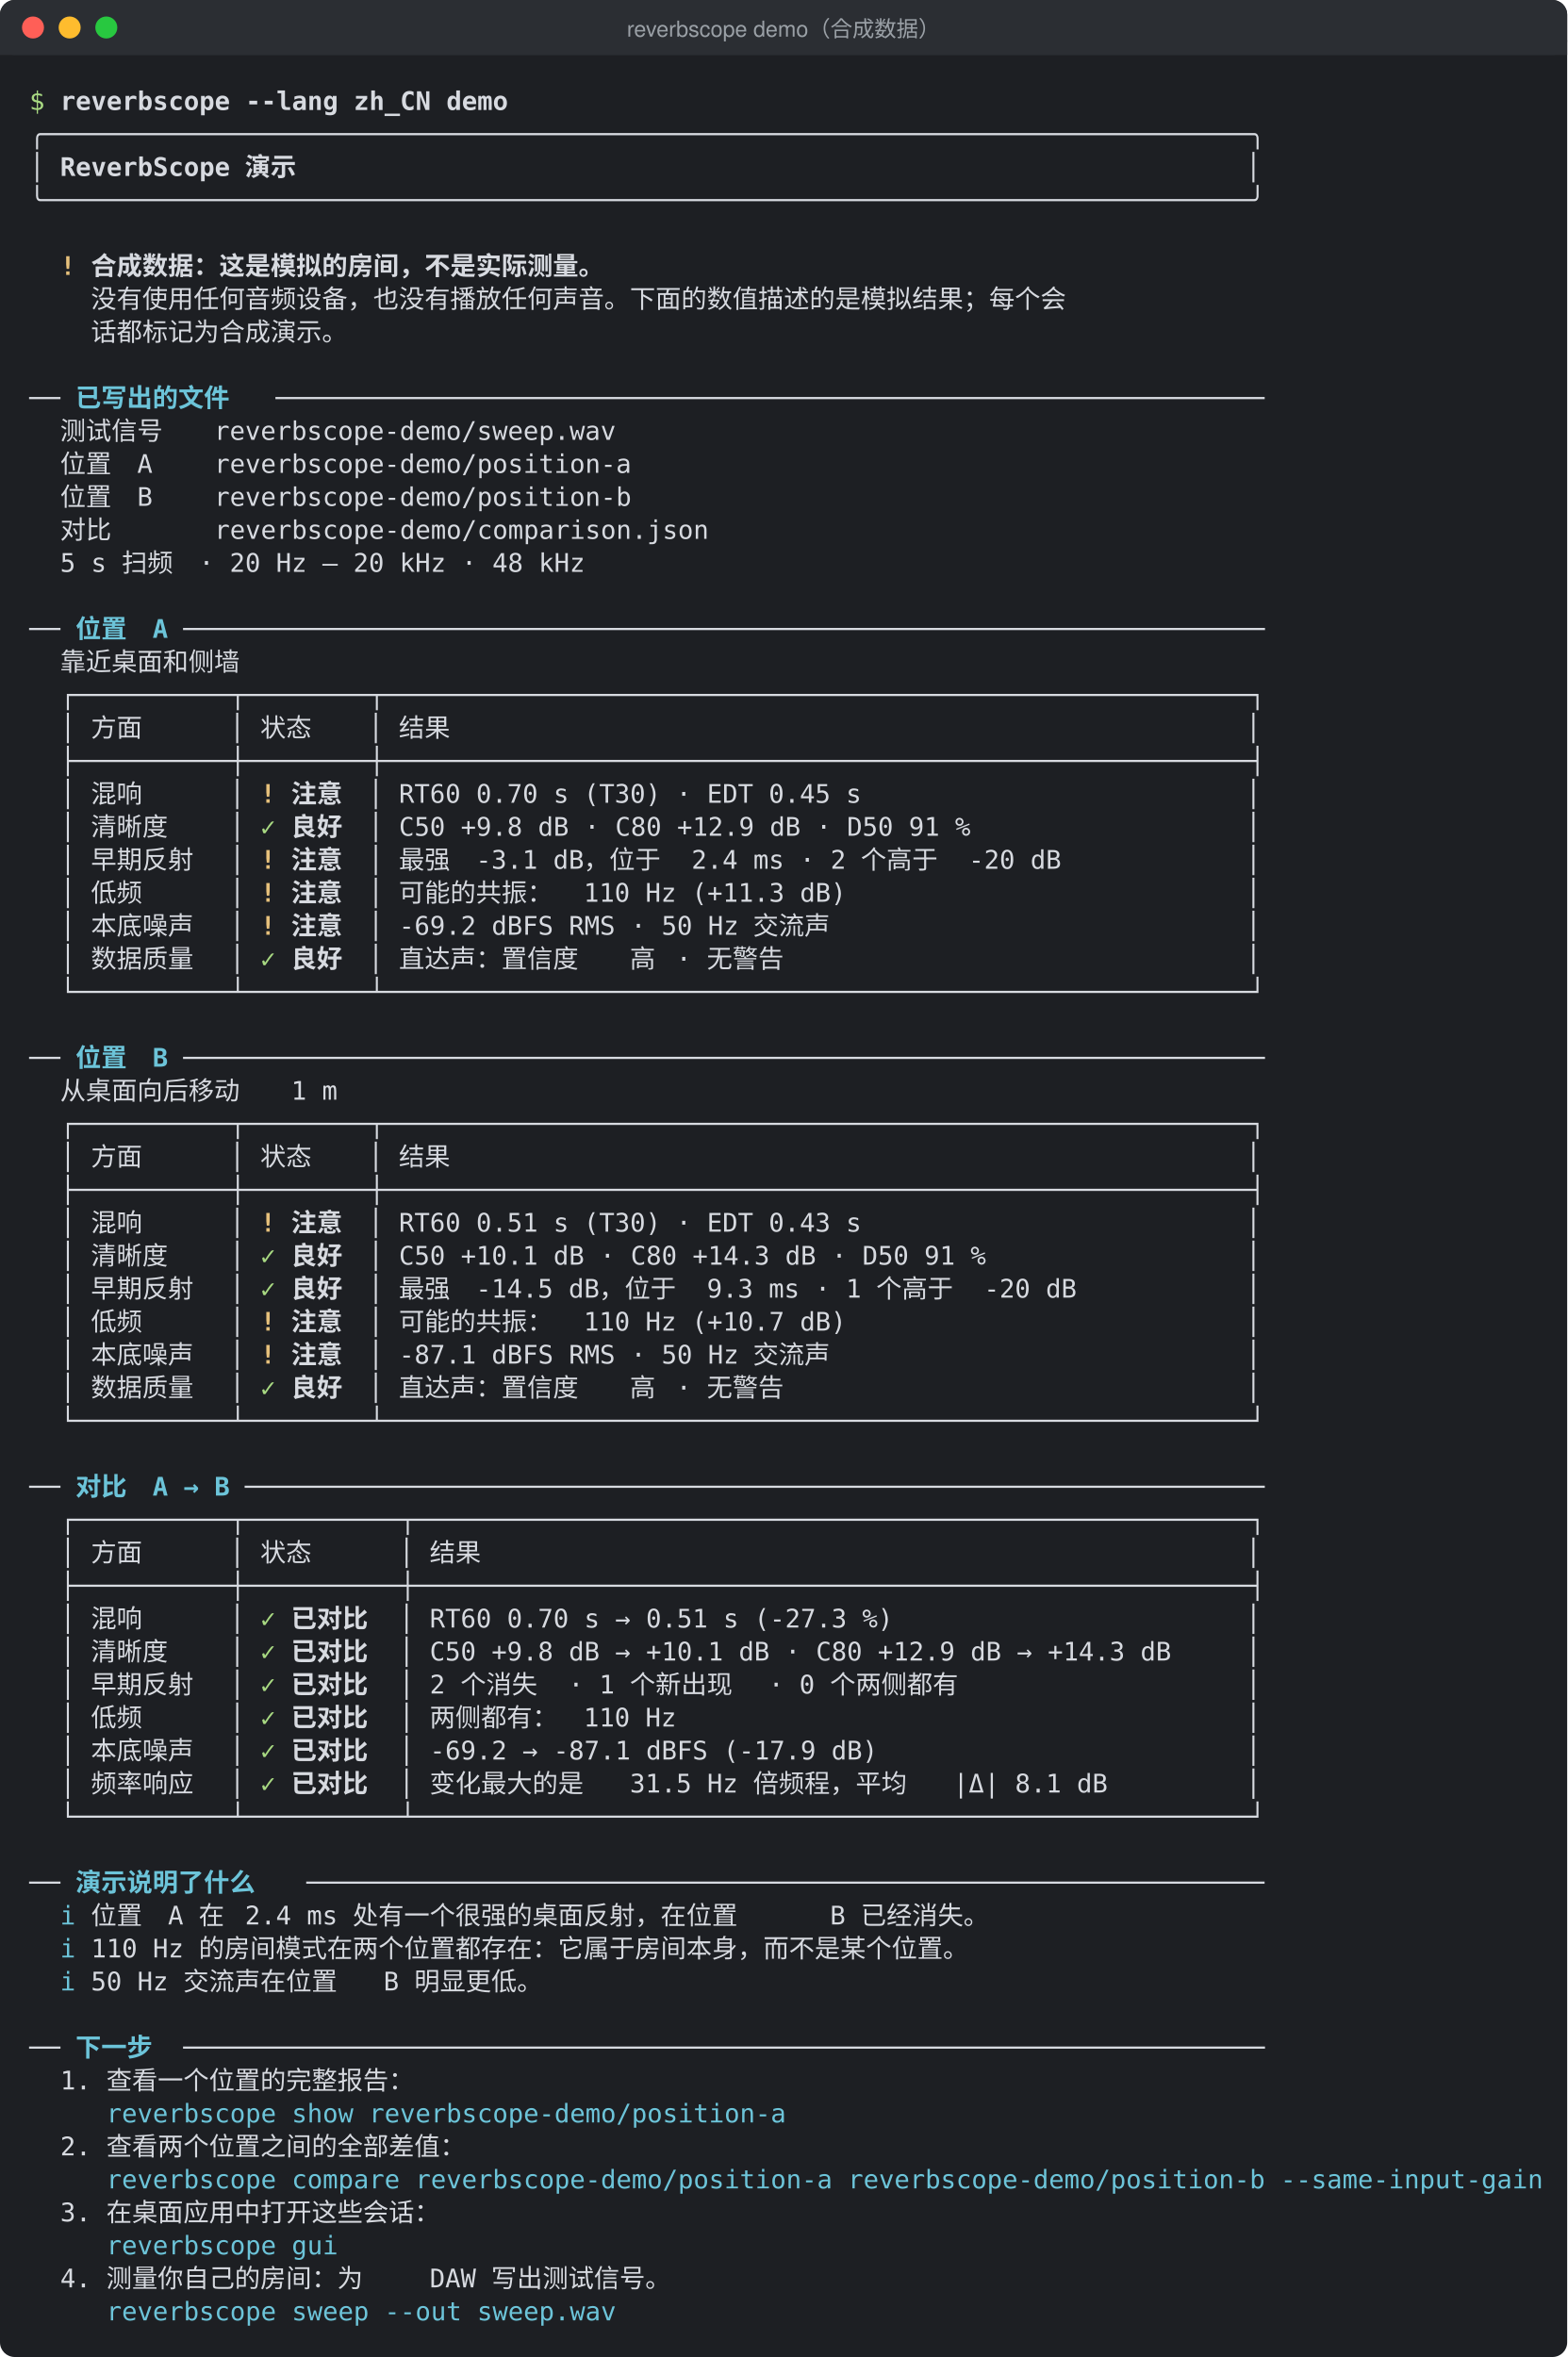
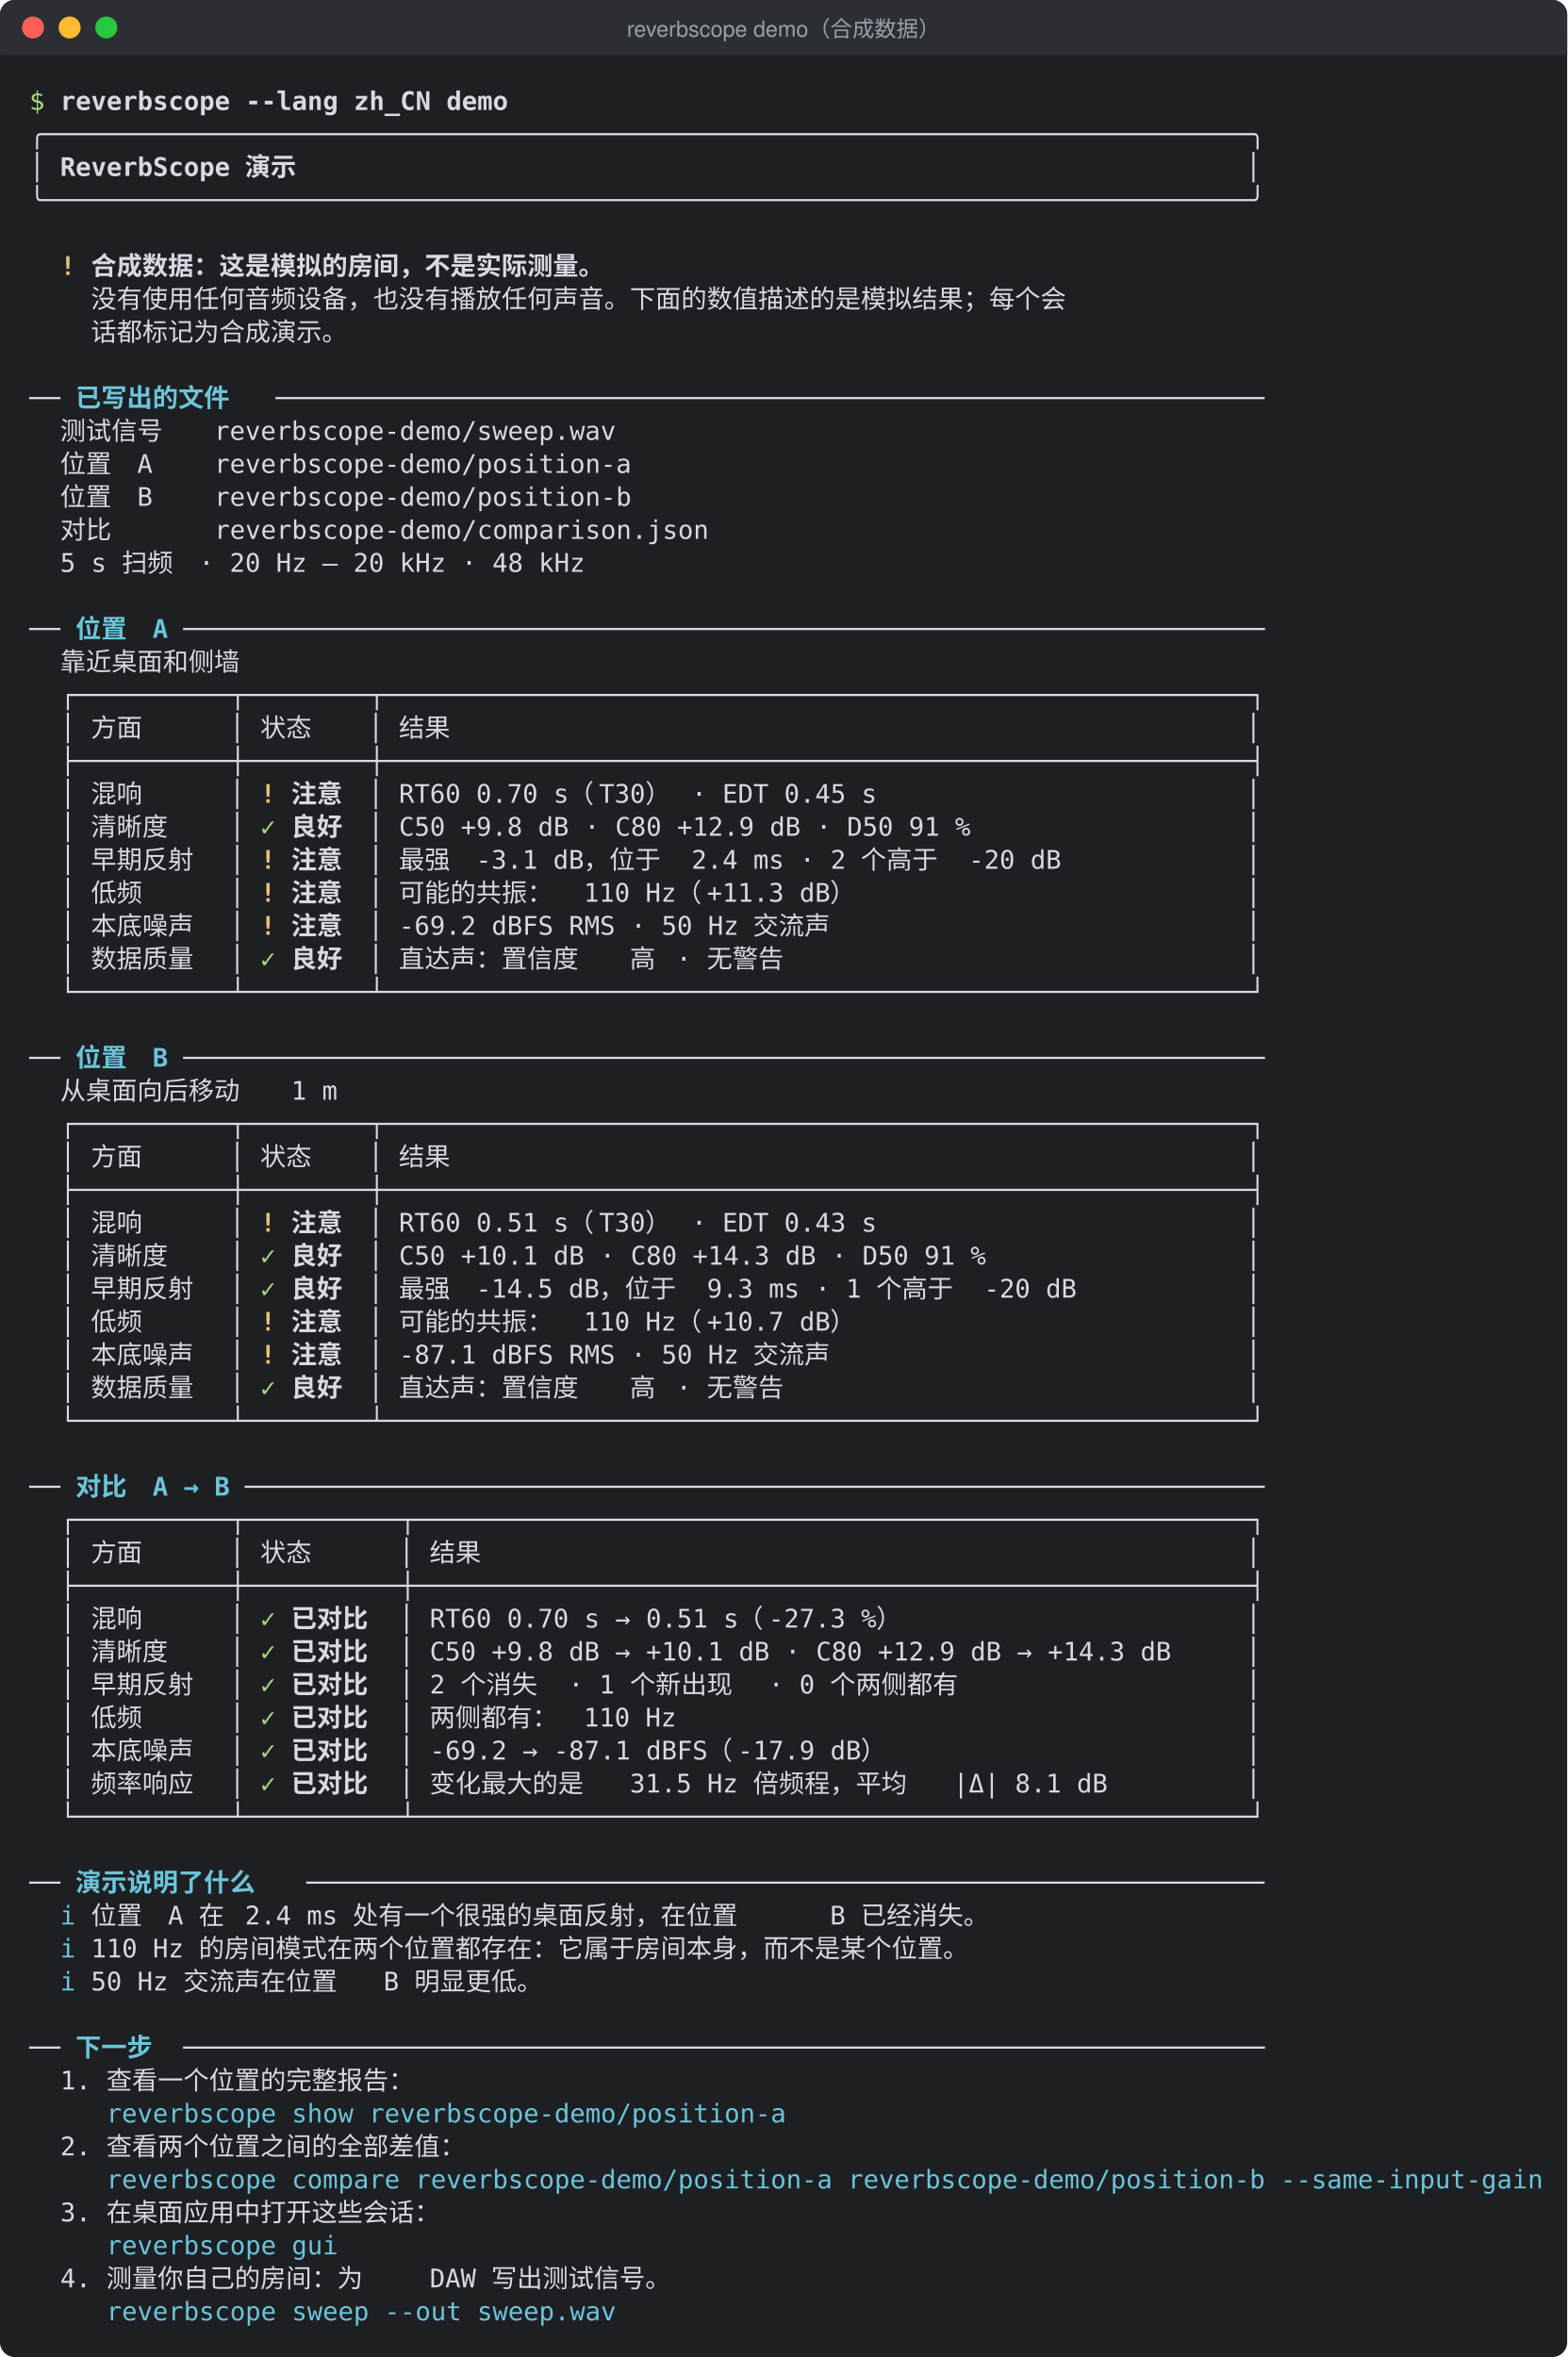
<svg xmlns="http://www.w3.org/2000/svg" width="855" height="1286" viewBox="0 0 855 1286" role="img" aria-label="reverbscope demo（合成数据）">
  <rect width="855" height="1286" rx="8" fill="#1d1f23" />
  <rect width="855" height="30" rx="8" fill="#2b2e33" />
  <rect y="22" width="855" height="8" fill="#2b2e33" />
  <circle cx="18" cy="15" r="6" fill="#ff5f57" />
  <circle cx="38" cy="15" r="6" fill="#febc2e" />
  <circle cx="58" cy="15" r="6" fill="#28c840" />
  <text x="427.5" y="20" text-anchor="middle" fill="#9aa0a6" font-family="Helvetica, Arial, sans-serif" font-size="12">reverbscope demo（合成数据）</text>
  <g font-family="DejaVu Sans Mono, Menlo, Consolas, Noto Sans Mono CJK SC, monospace" font-size="14" fill="#d7dae0">
    <text x="16" y="60" xml:space="preserve">
      <tspan x="16.0" fill="#a8d982">$</tspan>
      <tspan x="24.4"> </tspan>
      <tspan x="32.8" font-weight="bold">reverbscope --lang zh_CN demo</tspan>
    </text>
    <text x="16" y="78" xml:space="preserve">
      <tspan x="16.0" opacity="0.62">╭──────────────────────────────────────────────────────────────────────────────╮</tspan>
    </text>
    <text x="16" y="96" xml:space="preserve">
      <tspan x="16.0" opacity="0.62">│</tspan>
      <tspan x="24.4"> </tspan>
      <tspan x="32.8" font-weight="bold">ReverbScope </tspan>
      <tspan x="133.6" font-weight="bold">演示</tspan>
      <tspan x="167.2">                                                             </tspan>
      <tspan x="679.6" opacity="0.62">│</tspan>
    </text>
    <text x="16" y="114" xml:space="preserve">
      <tspan x="16.0" opacity="0.62">╰──────────────────────────────────────────────────────────────────────────────╯</tspan>
    </text>
    <text x="16" y="132" xml:space="preserve" />
    <text x="16" y="150" xml:space="preserve">
      <tspan x="16.0">  </tspan>
      <tspan x="32.8" font-weight="bold" fill="#e6c07b">!</tspan>
      <tspan x="41.2"> </tspan>
      <tspan x="49.6" font-weight="bold">合成数据：这是模拟的房间，不是实际测量。</tspan>
    </text>
    <text x="16" y="168" xml:space="preserve">
      <tspan x="16.0">    </tspan>
      <tspan x="49.6">没有使用任何音频设备，也没有播放任何声音。下面的数值描述的是模拟结果；每个会</tspan>
    </text>
    <text x="16" y="186" xml:space="preserve">
      <tspan x="16.0">    </tspan>
      <tspan x="49.6">话都标记为合成演示。</tspan>
    </text>
    <text x="16" y="204" xml:space="preserve" />
    <text x="16" y="222" xml:space="preserve">
      <tspan x="16.0" opacity="0.62">──</tspan>
      <tspan x="32.8"> </tspan>
      <tspan x="41.2" font-weight="bold" fill="#6cc4d9">已写出的文件</tspan>
      <tspan x="142.0"> </tspan>
      <tspan x="150.4" opacity="0.62">────────────────────────────────────────────────────────────────</tspan>
    </text>
    <text x="16" y="240" xml:space="preserve">
      <tspan x="16.0">  </tspan>
      <tspan x="32.8" opacity="0.62">测试信号</tspan>
      <tspan x="100.0">  reverbscope-demo/sweep.wav</tspan>
    </text>
    <text x="16" y="258" xml:space="preserve">
      <tspan x="16.0">  </tspan>
      <tspan x="32.8" opacity="0.62">位置</tspan>
      <tspan x="66.4" opacity="0.62"> A</tspan>
      <tspan x="83.2">    reverbscope-demo/position-a</tspan>
    </text>
    <text x="16" y="276" xml:space="preserve">
      <tspan x="16.0">  </tspan>
      <tspan x="32.8" opacity="0.62">位置</tspan>
      <tspan x="66.4" opacity="0.62"> B</tspan>
      <tspan x="83.2">    reverbscope-demo/position-b</tspan>
    </text>
    <text x="16" y="294" xml:space="preserve">
      <tspan x="16.0">  </tspan>
      <tspan x="32.8" opacity="0.62">对比</tspan>
      <tspan x="66.4">      reverbscope-demo/comparison.json</tspan>
    </text>
    <text x="16" y="312" xml:space="preserve">
      <tspan x="16.0">  </tspan>
      <tspan x="32.8" opacity="0.62">5 s </tspan>
      <tspan x="66.4" opacity="0.62">扫频</tspan>
      <tspan x="100.0" opacity="0.62"> · 20 Hz – 20 kHz · 48 kHz</tspan>
    </text>
    <text x="16" y="330" xml:space="preserve" />
    <text x="16" y="348" xml:space="preserve">
      <tspan x="16.0" opacity="0.62">──</tspan>
      <tspan x="32.8"> </tspan>
      <tspan x="41.2" font-weight="bold" fill="#6cc4d9">位置</tspan>
      <tspan x="74.8" font-weight="bold" fill="#6cc4d9"> A</tspan>
      <tspan x="91.6"> </tspan>
      <tspan x="100.0" opacity="0.62">──────────────────────────────────────────────────────────────────────</tspan>
    </text>
    <text x="16" y="366" xml:space="preserve">
      <tspan x="16.0">  </tspan>
      <tspan x="32.8" opacity="0.62">靠近桌面和侧墙</tspan>
    </text>
    <text x="16" y="384" xml:space="preserve">
      <tspan x="16.0">  </tspan>
      <tspan x="32.8" opacity="0.62">┌──────────┬────────┬────────────────────────────────────────────────────────┐</tspan>
    </text>
    <text x="16" y="402" xml:space="preserve">
      <tspan x="16.0">  </tspan>
      <tspan x="32.8" opacity="0.62">│</tspan>
      <tspan x="41.2"> </tspan>
      <tspan x="49.6" opacity="0.62">方面</tspan>
      <tspan x="83.2">     </tspan>
      <tspan x="125.2" opacity="0.62">│</tspan>
      <tspan x="133.6"> </tspan>
      <tspan x="142.0" opacity="0.62">状态</tspan>
      <tspan x="175.6">   </tspan>
      <tspan x="200.8" opacity="0.62">│</tspan>
      <tspan x="209.2"> </tspan>
      <tspan x="217.6" opacity="0.62">结果</tspan>
      <tspan x="251.2">                                                   </tspan>
      <tspan x="679.6" opacity="0.62">│</tspan>
    </text>
    <text x="16" y="420" xml:space="preserve">
      <tspan x="16.0">  </tspan>
      <tspan x="32.8" opacity="0.62">├──────────┼────────┼────────────────────────────────────────────────────────┤</tspan>
    </text>
    <text x="16" y="438" xml:space="preserve">
      <tspan x="16.0">  </tspan>
      <tspan x="32.8" opacity="0.62">│</tspan>
      <tspan x="41.2"> </tspan>
      <tspan x="49.6">混响</tspan>
      <tspan x="83.2">     </tspan>
      <tspan x="125.2" opacity="0.62">│</tspan>
      <tspan x="133.6"> </tspan>
      <tspan x="142.0" font-weight="bold" fill="#e6c07b">!</tspan>
      <tspan x="150.4"> </tspan>
      <tspan x="158.8" font-weight="bold">注意</tspan>
      <tspan x="192.4"> </tspan>
      <tspan x="200.8" opacity="0.62">│</tspan>
      <tspan x="209.2"> RT60 0.70 s</tspan>
-       <tspan x="310.0" opacity="0.62"> (T30)</tspan>
-       <tspan x="360.4"> · EDT 0.45 s                         </tspan>
+       <tspan x="310.0" opacity="0.62">（</tspan>
+       <tspan x="326.8" opacity="0.62">T30</tspan>
+       <tspan x="352.0" opacity="0.62">）</tspan>
+       <tspan x="368.8"> · EDT 0.45 s                        </tspan>
      <tspan x="679.6" opacity="0.62">│</tspan>
    </text>
    <text x="16" y="456" xml:space="preserve">
      <tspan x="16.0">  </tspan>
      <tspan x="32.8" opacity="0.62">│</tspan>
      <tspan x="41.2"> </tspan>
      <tspan x="49.6">清晰度</tspan>
      <tspan x="100.0">   </tspan>
      <tspan x="125.2" opacity="0.62">│</tspan>
      <tspan x="133.6"> </tspan>
      <tspan x="142.0" fill="#a8d982">✓</tspan>
      <tspan x="150.4"> </tspan>
      <tspan x="158.8" font-weight="bold">良好</tspan>
      <tspan x="192.4"> </tspan>
      <tspan x="200.8" opacity="0.62">│</tspan>
      <tspan x="209.2"> C50 +9.8 dB · C80 +12.9 dB · D50 91 %                  </tspan>
      <tspan x="679.6" opacity="0.62">│</tspan>
    </text>
    <text x="16" y="474" xml:space="preserve">
      <tspan x="16.0">  </tspan>
      <tspan x="32.8" opacity="0.62">│</tspan>
      <tspan x="41.2"> </tspan>
      <tspan x="49.6">早期反射</tspan>
      <tspan x="116.8"> </tspan>
      <tspan x="125.2" opacity="0.62">│</tspan>
      <tspan x="133.6"> </tspan>
      <tspan x="142.0" font-weight="bold" fill="#e6c07b">!</tspan>
      <tspan x="150.4"> </tspan>
      <tspan x="158.8" font-weight="bold">注意</tspan>
      <tspan x="192.4"> </tspan>
      <tspan x="200.8" opacity="0.62">│</tspan>
      <tspan x="209.2"> </tspan>
      <tspan x="217.6">最强</tspan>
      <tspan x="251.2"> -3.1 dB</tspan>
      <tspan x="318.4">，位于</tspan>
      <tspan x="368.8"> 2.4 ms · 2 </tspan>
      <tspan x="469.6">个高于</tspan>
      <tspan x="520.0"> -20 dB            </tspan>
      <tspan x="679.6" opacity="0.62">│</tspan>
    </text>
    <text x="16" y="492" xml:space="preserve">
      <tspan x="16.0">  </tspan>
      <tspan x="32.8" opacity="0.62">│</tspan>
      <tspan x="41.2"> </tspan>
      <tspan x="49.6">低频</tspan>
      <tspan x="83.2">     </tspan>
      <tspan x="125.2" opacity="0.62">│</tspan>
      <tspan x="133.6"> </tspan>
      <tspan x="142.0" font-weight="bold" fill="#e6c07b">!</tspan>
      <tspan x="150.4"> </tspan>
      <tspan x="158.8" font-weight="bold">注意</tspan>
      <tspan x="192.4"> </tspan>
      <tspan x="200.8" opacity="0.62">│</tspan>
      <tspan x="209.2"> </tspan>
      <tspan x="217.6">可能的共振：</tspan>
-       <tspan x="318.4">110 Hz (+11.3 dB)                          </tspan>
+       <tspan x="318.4">110 Hz</tspan>
+       <tspan x="368.8">（</tspan>
+       <tspan x="385.6">+11.3 dB</tspan>
+       <tspan x="452.8">）</tspan>
+       <tspan x="469.6">                         </tspan>
      <tspan x="679.6" opacity="0.62">│</tspan>
    </text>
    <text x="16" y="510" xml:space="preserve">
      <tspan x="16.0">  </tspan>
      <tspan x="32.8" opacity="0.62">│</tspan>
      <tspan x="41.2"> </tspan>
      <tspan x="49.6">本底噪声</tspan>
      <tspan x="116.8"> </tspan>
      <tspan x="125.2" opacity="0.62">│</tspan>
      <tspan x="133.6"> </tspan>
      <tspan x="142.0" font-weight="bold" fill="#e6c07b">!</tspan>
      <tspan x="150.4"> </tspan>
      <tspan x="158.8" font-weight="bold">注意</tspan>
      <tspan x="192.4"> </tspan>
      <tspan x="200.8" opacity="0.62">│</tspan>
      <tspan x="209.2"> -69.2 dBFS RMS · 50 Hz </tspan>
      <tspan x="410.8">交流声</tspan>
      <tspan x="461.2">                          </tspan>
      <tspan x="679.6" opacity="0.62">│</tspan>
    </text>
    <text x="16" y="528" xml:space="preserve">
      <tspan x="16.0">  </tspan>
      <tspan x="32.8" opacity="0.62">│</tspan>
      <tspan x="41.2"> </tspan>
      <tspan x="49.6">数据质量</tspan>
      <tspan x="116.8"> </tspan>
      <tspan x="125.2" opacity="0.62">│</tspan>
      <tspan x="133.6"> </tspan>
      <tspan x="142.0" fill="#a8d982">✓</tspan>
      <tspan x="150.4"> </tspan>
      <tspan x="158.8" font-weight="bold">良好</tspan>
      <tspan x="192.4"> </tspan>
      <tspan x="200.8" opacity="0.62">│</tspan>
      <tspan x="209.2"> </tspan>
      <tspan x="217.6">直达声：置信度</tspan>
      <tspan x="335.2"> </tspan>
      <tspan x="343.6">高</tspan>
      <tspan x="360.4"> · </tspan>
      <tspan x="385.6">无警告</tspan>
      <tspan x="436.0">                             </tspan>
      <tspan x="679.6" opacity="0.62">│</tspan>
    </text>
    <text x="16" y="546" xml:space="preserve">
      <tspan x="16.0">  </tspan>
      <tspan x="32.8" opacity="0.62">└──────────┴────────┴────────────────────────────────────────────────────────┘</tspan>
    </text>
    <text x="16" y="564" xml:space="preserve" />
    <text x="16" y="582" xml:space="preserve">
      <tspan x="16.0" opacity="0.62">──</tspan>
      <tspan x="32.8"> </tspan>
      <tspan x="41.2" font-weight="bold" fill="#6cc4d9">位置</tspan>
      <tspan x="74.8" font-weight="bold" fill="#6cc4d9"> B</tspan>
      <tspan x="91.6"> </tspan>
      <tspan x="100.0" opacity="0.62">──────────────────────────────────────────────────────────────────────</tspan>
    </text>
    <text x="16" y="600" xml:space="preserve">
      <tspan x="16.0">  </tspan>
      <tspan x="32.8" opacity="0.62">从桌面向后移动</tspan>
      <tspan x="150.4" opacity="0.62"> 1 m</tspan>
    </text>
    <text x="16" y="618" xml:space="preserve">
      <tspan x="16.0">  </tspan>
      <tspan x="32.8" opacity="0.62">┌──────────┬────────┬────────────────────────────────────────────────────────┐</tspan>
    </text>
    <text x="16" y="636" xml:space="preserve">
      <tspan x="16.0">  </tspan>
      <tspan x="32.8" opacity="0.62">│</tspan>
      <tspan x="41.2"> </tspan>
      <tspan x="49.6" opacity="0.62">方面</tspan>
      <tspan x="83.2">     </tspan>
      <tspan x="125.2" opacity="0.62">│</tspan>
      <tspan x="133.6"> </tspan>
      <tspan x="142.0" opacity="0.62">状态</tspan>
      <tspan x="175.6">   </tspan>
      <tspan x="200.8" opacity="0.62">│</tspan>
      <tspan x="209.2"> </tspan>
      <tspan x="217.6" opacity="0.62">结果</tspan>
      <tspan x="251.2">                                                   </tspan>
      <tspan x="679.6" opacity="0.62">│</tspan>
    </text>
    <text x="16" y="654" xml:space="preserve">
      <tspan x="16.0">  </tspan>
      <tspan x="32.8" opacity="0.62">├──────────┼────────┼────────────────────────────────────────────────────────┤</tspan>
    </text>
    <text x="16" y="672" xml:space="preserve">
      <tspan x="16.0">  </tspan>
      <tspan x="32.8" opacity="0.62">│</tspan>
      <tspan x="41.2"> </tspan>
      <tspan x="49.6">混响</tspan>
      <tspan x="83.2">     </tspan>
      <tspan x="125.2" opacity="0.62">│</tspan>
      <tspan x="133.6"> </tspan>
      <tspan x="142.0" font-weight="bold" fill="#e6c07b">!</tspan>
      <tspan x="150.4"> </tspan>
      <tspan x="158.8" font-weight="bold">注意</tspan>
      <tspan x="192.4"> </tspan>
      <tspan x="200.8" opacity="0.62">│</tspan>
      <tspan x="209.2"> RT60 0.51 s</tspan>
-       <tspan x="310.0" opacity="0.62"> (T30)</tspan>
-       <tspan x="360.4"> · EDT 0.43 s                         </tspan>
+       <tspan x="310.0" opacity="0.62">（</tspan>
+       <tspan x="326.8" opacity="0.62">T30</tspan>
+       <tspan x="352.0" opacity="0.62">）</tspan>
+       <tspan x="368.8"> · EDT 0.43 s                        </tspan>
      <tspan x="679.6" opacity="0.62">│</tspan>
    </text>
    <text x="16" y="690" xml:space="preserve">
      <tspan x="16.0">  </tspan>
      <tspan x="32.8" opacity="0.62">│</tspan>
      <tspan x="41.2"> </tspan>
      <tspan x="49.6">清晰度</tspan>
      <tspan x="100.0">   </tspan>
      <tspan x="125.2" opacity="0.62">│</tspan>
      <tspan x="133.6"> </tspan>
      <tspan x="142.0" fill="#a8d982">✓</tspan>
      <tspan x="150.4"> </tspan>
      <tspan x="158.8" font-weight="bold">良好</tspan>
      <tspan x="192.4"> </tspan>
      <tspan x="200.8" opacity="0.62">│</tspan>
      <tspan x="209.2"> C50 +10.1 dB · C80 +14.3 dB · D50 91 %                 </tspan>
      <tspan x="679.6" opacity="0.62">│</tspan>
    </text>
    <text x="16" y="708" xml:space="preserve">
      <tspan x="16.0">  </tspan>
      <tspan x="32.8" opacity="0.62">│</tspan>
      <tspan x="41.2"> </tspan>
      <tspan x="49.6">早期反射</tspan>
      <tspan x="116.8"> </tspan>
      <tspan x="125.2" opacity="0.62">│</tspan>
      <tspan x="133.6"> </tspan>
      <tspan x="142.0" fill="#a8d982">✓</tspan>
      <tspan x="150.4"> </tspan>
      <tspan x="158.8" font-weight="bold">良好</tspan>
      <tspan x="192.4"> </tspan>
      <tspan x="200.8" opacity="0.62">│</tspan>
      <tspan x="209.2"> </tspan>
      <tspan x="217.6">最强</tspan>
      <tspan x="251.2"> -14.5 dB</tspan>
      <tspan x="326.8">，位于</tspan>
      <tspan x="377.2"> 9.3 ms · 1 </tspan>
      <tspan x="478.0">个高于</tspan>
      <tspan x="528.4"> -20 dB           </tspan>
      <tspan x="679.6" opacity="0.62">│</tspan>
    </text>
    <text x="16" y="726" xml:space="preserve">
      <tspan x="16.0">  </tspan>
      <tspan x="32.8" opacity="0.62">│</tspan>
      <tspan x="41.2"> </tspan>
      <tspan x="49.6">低频</tspan>
      <tspan x="83.2">     </tspan>
      <tspan x="125.2" opacity="0.62">│</tspan>
      <tspan x="133.6"> </tspan>
      <tspan x="142.0" font-weight="bold" fill="#e6c07b">!</tspan>
      <tspan x="150.4"> </tspan>
      <tspan x="158.8" font-weight="bold">注意</tspan>
      <tspan x="192.4"> </tspan>
      <tspan x="200.8" opacity="0.62">│</tspan>
      <tspan x="209.2"> </tspan>
      <tspan x="217.6">可能的共振：</tspan>
-       <tspan x="318.4">110 Hz (+10.7 dB)                          </tspan>
+       <tspan x="318.4">110 Hz</tspan>
+       <tspan x="368.8">（</tspan>
+       <tspan x="385.6">+10.7 dB</tspan>
+       <tspan x="452.8">）</tspan>
+       <tspan x="469.6">                         </tspan>
      <tspan x="679.6" opacity="0.62">│</tspan>
    </text>
    <text x="16" y="744" xml:space="preserve">
      <tspan x="16.0">  </tspan>
      <tspan x="32.8" opacity="0.62">│</tspan>
      <tspan x="41.2"> </tspan>
      <tspan x="49.6">本底噪声</tspan>
      <tspan x="116.8"> </tspan>
      <tspan x="125.2" opacity="0.62">│</tspan>
      <tspan x="133.6"> </tspan>
      <tspan x="142.0" font-weight="bold" fill="#e6c07b">!</tspan>
      <tspan x="150.4"> </tspan>
      <tspan x="158.8" font-weight="bold">注意</tspan>
      <tspan x="192.4"> </tspan>
      <tspan x="200.8" opacity="0.62">│</tspan>
      <tspan x="209.2"> -87.1 dBFS RMS · 50 Hz </tspan>
      <tspan x="410.8">交流声</tspan>
      <tspan x="461.2">                          </tspan>
      <tspan x="679.6" opacity="0.62">│</tspan>
    </text>
    <text x="16" y="762" xml:space="preserve">
      <tspan x="16.0">  </tspan>
      <tspan x="32.8" opacity="0.62">│</tspan>
      <tspan x="41.2"> </tspan>
      <tspan x="49.6">数据质量</tspan>
      <tspan x="116.8"> </tspan>
      <tspan x="125.2" opacity="0.62">│</tspan>
      <tspan x="133.6"> </tspan>
      <tspan x="142.0" fill="#a8d982">✓</tspan>
      <tspan x="150.4"> </tspan>
      <tspan x="158.8" font-weight="bold">良好</tspan>
      <tspan x="192.4"> </tspan>
      <tspan x="200.8" opacity="0.62">│</tspan>
      <tspan x="209.2"> </tspan>
      <tspan x="217.6">直达声：置信度</tspan>
      <tspan x="335.2"> </tspan>
      <tspan x="343.6">高</tspan>
      <tspan x="360.4"> · </tspan>
      <tspan x="385.6">无警告</tspan>
      <tspan x="436.0">                             </tspan>
      <tspan x="679.6" opacity="0.62">│</tspan>
    </text>
    <text x="16" y="780" xml:space="preserve">
      <tspan x="16.0">  </tspan>
      <tspan x="32.8" opacity="0.62">└──────────┴────────┴────────────────────────────────────────────────────────┘</tspan>
    </text>
    <text x="16" y="798" xml:space="preserve" />
    <text x="16" y="816" xml:space="preserve">
      <tspan x="16.0" opacity="0.62">──</tspan>
      <tspan x="32.8"> </tspan>
      <tspan x="41.2" font-weight="bold" fill="#6cc4d9">对比</tspan>
      <tspan x="74.8" font-weight="bold" fill="#6cc4d9"> A → B</tspan>
      <tspan x="125.2"> </tspan>
      <tspan x="133.6" opacity="0.62">──────────────────────────────────────────────────────────────────</tspan>
    </text>
    <text x="16" y="834" xml:space="preserve">
      <tspan x="16.0">  </tspan>
      <tspan x="32.8" opacity="0.62">┌──────────┬──────────┬──────────────────────────────────────────────────────┐</tspan>
    </text>
    <text x="16" y="852" xml:space="preserve">
      <tspan x="16.0">  </tspan>
      <tspan x="32.8" opacity="0.62">│</tspan>
      <tspan x="41.2"> </tspan>
      <tspan x="49.6" opacity="0.62">方面</tspan>
      <tspan x="83.2">     </tspan>
      <tspan x="125.2" opacity="0.62">│</tspan>
      <tspan x="133.6"> </tspan>
      <tspan x="142.0" opacity="0.62">状态</tspan>
      <tspan x="175.6">     </tspan>
      <tspan x="217.6" opacity="0.62">│</tspan>
      <tspan x="226.0"> </tspan>
      <tspan x="234.4" opacity="0.62">结果</tspan>
      <tspan x="268.0">                                                 </tspan>
      <tspan x="679.6" opacity="0.62">│</tspan>
    </text>
    <text x="16" y="870" xml:space="preserve">
      <tspan x="16.0">  </tspan>
      <tspan x="32.8" opacity="0.62">├──────────┼──────────┼──────────────────────────────────────────────────────┤</tspan>
    </text>
    <text x="16" y="888" xml:space="preserve">
      <tspan x="16.0">  </tspan>
      <tspan x="32.8" opacity="0.62">│</tspan>
      <tspan x="41.2"> </tspan>
      <tspan x="49.6">混响</tspan>
      <tspan x="83.2">     </tspan>
      <tspan x="125.2" opacity="0.62">│</tspan>
      <tspan x="133.6"> </tspan>
      <tspan x="142.0" fill="#a8d982">✓</tspan>
      <tspan x="150.4"> </tspan>
      <tspan x="158.8" font-weight="bold">已对比</tspan>
      <tspan x="209.2"> </tspan>
      <tspan x="217.6" opacity="0.62">│</tspan>
-       <tspan x="226.0"> RT60 0.70 s → 0.51 s (-27.3 %)                       </tspan>
+       <tspan x="226.0"> RT60 0.70 s → 0.51 s</tspan>
+       <tspan x="402.4">（</tspan>
+       <tspan x="419.2">-27.3 %</tspan>
+       <tspan x="478.0">）</tspan>
+       <tspan x="494.8">                      </tspan>
      <tspan x="679.6" opacity="0.62">│</tspan>
    </text>
    <text x="16" y="906" xml:space="preserve">
      <tspan x="16.0">  </tspan>
      <tspan x="32.8" opacity="0.62">│</tspan>
      <tspan x="41.2"> </tspan>
      <tspan x="49.6">清晰度</tspan>
      <tspan x="100.0">   </tspan>
      <tspan x="125.2" opacity="0.62">│</tspan>
      <tspan x="133.6"> </tspan>
      <tspan x="142.0" fill="#a8d982">✓</tspan>
      <tspan x="150.4"> </tspan>
      <tspan x="158.8" font-weight="bold">已对比</tspan>
      <tspan x="209.2"> </tspan>
      <tspan x="217.6" opacity="0.62">│</tspan>
      <tspan x="226.0"> C50 +9.8 dB → +10.1 dB · C80 +12.9 dB → +14.3 dB     </tspan>
      <tspan x="679.6" opacity="0.62">│</tspan>
    </text>
    <text x="16" y="924" xml:space="preserve">
      <tspan x="16.0">  </tspan>
      <tspan x="32.8" opacity="0.62">│</tspan>
      <tspan x="41.2"> </tspan>
      <tspan x="49.6">早期反射</tspan>
      <tspan x="116.8"> </tspan>
      <tspan x="125.2" opacity="0.62">│</tspan>
      <tspan x="133.6"> </tspan>
      <tspan x="142.0" fill="#a8d982">✓</tspan>
      <tspan x="150.4"> </tspan>
      <tspan x="158.8" font-weight="bold">已对比</tspan>
      <tspan x="209.2"> </tspan>
      <tspan x="217.6" opacity="0.62">│</tspan>
      <tspan x="226.0"> 2 </tspan>
      <tspan x="251.2">个消失</tspan>
      <tspan x="301.6"> · 1 </tspan>
      <tspan x="343.6">个新出现</tspan>
      <tspan x="410.8"> · 0 </tspan>
      <tspan x="452.8">个两侧都有</tspan>
      <tspan x="536.8">                 </tspan>
      <tspan x="679.6" opacity="0.62">│</tspan>
    </text>
    <text x="16" y="942" xml:space="preserve">
      <tspan x="16.0">  </tspan>
      <tspan x="32.8" opacity="0.62">│</tspan>
      <tspan x="41.2"> </tspan>
      <tspan x="49.6">低频</tspan>
      <tspan x="83.2">     </tspan>
      <tspan x="125.2" opacity="0.62">│</tspan>
      <tspan x="133.6"> </tspan>
      <tspan x="142.0" fill="#a8d982">✓</tspan>
      <tspan x="150.4"> </tspan>
      <tspan x="158.8" font-weight="bold">已对比</tspan>
      <tspan x="209.2"> </tspan>
      <tspan x="217.6" opacity="0.62">│</tspan>
      <tspan x="226.0"> </tspan>
      <tspan x="234.4">两侧都有：</tspan>
      <tspan x="318.4">110 Hz                                     </tspan>
      <tspan x="679.6" opacity="0.62">│</tspan>
    </text>
    <text x="16" y="960" xml:space="preserve">
      <tspan x="16.0">  </tspan>
      <tspan x="32.8" opacity="0.62">│</tspan>
      <tspan x="41.2"> </tspan>
      <tspan x="49.6">本底噪声</tspan>
      <tspan x="116.8"> </tspan>
      <tspan x="125.2" opacity="0.62">│</tspan>
      <tspan x="133.6"> </tspan>
      <tspan x="142.0" fill="#a8d982">✓</tspan>
      <tspan x="150.4"> </tspan>
      <tspan x="158.8" font-weight="bold">已对比</tspan>
      <tspan x="209.2"> </tspan>
      <tspan x="217.6" opacity="0.62">│</tspan>
-       <tspan x="226.0"> -69.2 → -87.1 dBFS (-17.9 dB)                        </tspan>
+       <tspan x="226.0"> -69.2 → -87.1 dBFS</tspan>
+       <tspan x="385.6">（</tspan>
+       <tspan x="402.4">-17.9 dB</tspan>
+       <tspan x="469.6">）</tspan>
+       <tspan x="486.4">                       </tspan>
      <tspan x="679.6" opacity="0.62">│</tspan>
    </text>
    <text x="16" y="978" xml:space="preserve">
      <tspan x="16.0">  </tspan>
      <tspan x="32.8" opacity="0.62">│</tspan>
      <tspan x="41.2"> </tspan>
      <tspan x="49.6">频率响应</tspan>
      <tspan x="116.8"> </tspan>
      <tspan x="125.2" opacity="0.62">│</tspan>
      <tspan x="133.6"> </tspan>
      <tspan x="142.0" fill="#a8d982">✓</tspan>
      <tspan x="150.4"> </tspan>
      <tspan x="158.8" font-weight="bold">已对比</tspan>
      <tspan x="209.2"> </tspan>
      <tspan x="217.6" opacity="0.62">│</tspan>
      <tspan x="226.0"> </tspan>
      <tspan x="234.4">变化最大的是</tspan>
      <tspan x="335.2"> 31.5 Hz </tspan>
      <tspan x="410.8">倍频程，平均</tspan>
      <tspan x="511.6"> |Δ| 8.1 dB         </tspan>
      <tspan x="679.6" opacity="0.62">│</tspan>
    </text>
    <text x="16" y="996" xml:space="preserve">
      <tspan x="16.0">  </tspan>
      <tspan x="32.8" opacity="0.62">└──────────┴──────────┴──────────────────────────────────────────────────────┘</tspan>
    </text>
    <text x="16" y="1014" xml:space="preserve" />
    <text x="16" y="1032" xml:space="preserve">
      <tspan x="16.0" opacity="0.62">──</tspan>
      <tspan x="32.8"> </tspan>
      <tspan x="41.2" font-weight="bold" fill="#6cc4d9">演示说明了什么</tspan>
      <tspan x="158.8"> </tspan>
      <tspan x="167.2" opacity="0.62">──────────────────────────────────────────────────────────────</tspan>
    </text>
    <text x="16" y="1050" xml:space="preserve">
      <tspan x="16.0">  </tspan>
      <tspan x="32.8" fill="#6cc4d9">i</tspan>
      <tspan x="41.2"> </tspan>
      <tspan x="49.6">位置</tspan>
      <tspan x="83.2"> A </tspan>
      <tspan x="108.4">在</tspan>
      <tspan x="125.2"> 2.4 ms </tspan>
      <tspan x="192.4">处有一个很强的桌面反射，在位置</tspan>
      <tspan x="444.4"> B </tspan>
      <tspan x="469.6">已经消失。</tspan>
    </text>
    <text x="16" y="1068" xml:space="preserve">
      <tspan x="16.0">  </tspan>
      <tspan x="32.8" fill="#6cc4d9">i</tspan>
      <tspan x="41.2"> 110 Hz </tspan>
      <tspan x="108.4">的房间模式在两个位置都存在：它属于房间本身，而不是某个位置。</tspan>
    </text>
    <text x="16" y="1086" xml:space="preserve">
      <tspan x="16.0">  </tspan>
      <tspan x="32.8" fill="#6cc4d9">i</tspan>
      <tspan x="41.2"> 50 Hz </tspan>
      <tspan x="100.0">交流声在位置</tspan>
      <tspan x="200.8"> B </tspan>
      <tspan x="226.0">明显更低。</tspan>
    </text>
    <text x="16" y="1104" xml:space="preserve" />
    <text x="16" y="1122" xml:space="preserve">
      <tspan x="16.0" opacity="0.62">──</tspan>
      <tspan x="32.8"> </tspan>
      <tspan x="41.2" font-weight="bold" fill="#6cc4d9">下一步</tspan>
      <tspan x="91.6"> </tspan>
      <tspan x="100.0" opacity="0.62">──────────────────────────────────────────────────────────────────────</tspan>
    </text>
    <text x="16" y="1140" xml:space="preserve">
      <tspan x="16.0">  1. </tspan>
      <tspan x="58.0">查看一个位置的完整报告：</tspan>
    </text>
    <text x="16" y="1158" xml:space="preserve">
      <tspan x="16.0">     </tspan>
      <tspan x="58.0" fill="#6cc4d9">reverbscope show reverbscope-demo/position-a</tspan>
    </text>
    <text x="16" y="1176" xml:space="preserve">
      <tspan x="16.0">  2. </tspan>
      <tspan x="58.0">查看两个位置之间的全部差值：</tspan>
    </text>
    <text x="16" y="1194" xml:space="preserve">
      <tspan x="16.0">     </tspan>
      <tspan x="58.0" fill="#6cc4d9">reverbscope compare reverbscope-demo/position-a reverbscope-demo/position-b --same-input-gain</tspan>
    </text>
    <text x="16" y="1212" xml:space="preserve">
      <tspan x="16.0">  3. </tspan>
      <tspan x="58.0">在桌面应用中打开这些会话：</tspan>
    </text>
    <text x="16" y="1230" xml:space="preserve">
      <tspan x="16.0">     </tspan>
      <tspan x="58.0" fill="#6cc4d9">reverbscope gui</tspan>
    </text>
    <text x="16" y="1248" xml:space="preserve">
      <tspan x="16.0">  4. </tspan>
      <tspan x="58.0">测量你自己的房间：为</tspan>
      <tspan x="226.0"> DAW </tspan>
      <tspan x="268.0">写出测试信号。</tspan>
    </text>
    <text x="16" y="1266" xml:space="preserve">
      <tspan x="16.0">     </tspan>
      <tspan x="58.0" fill="#6cc4d9">reverbscope sweep --out sweep.wav</tspan>
    </text>
  </g>
</svg>
